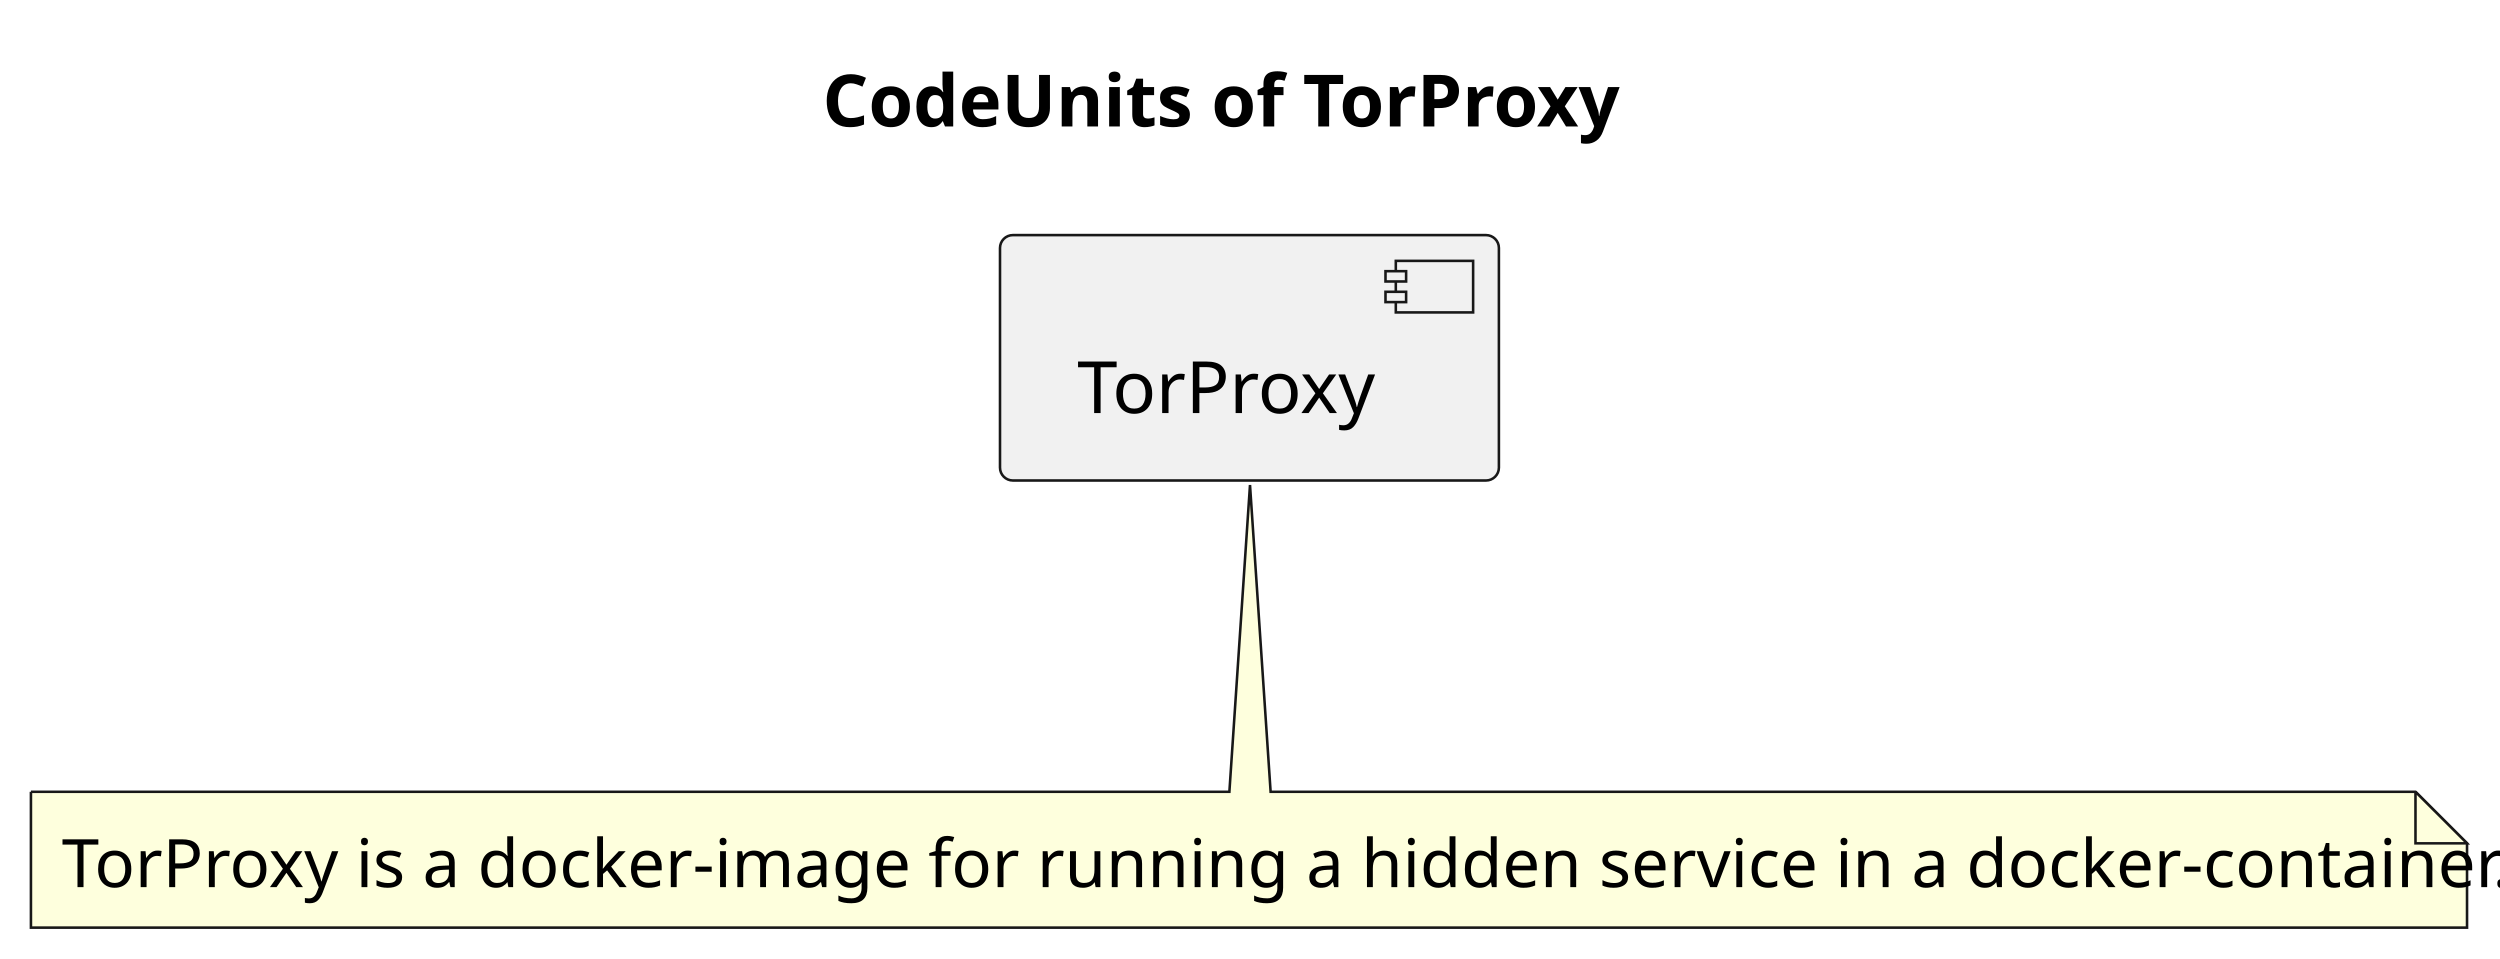
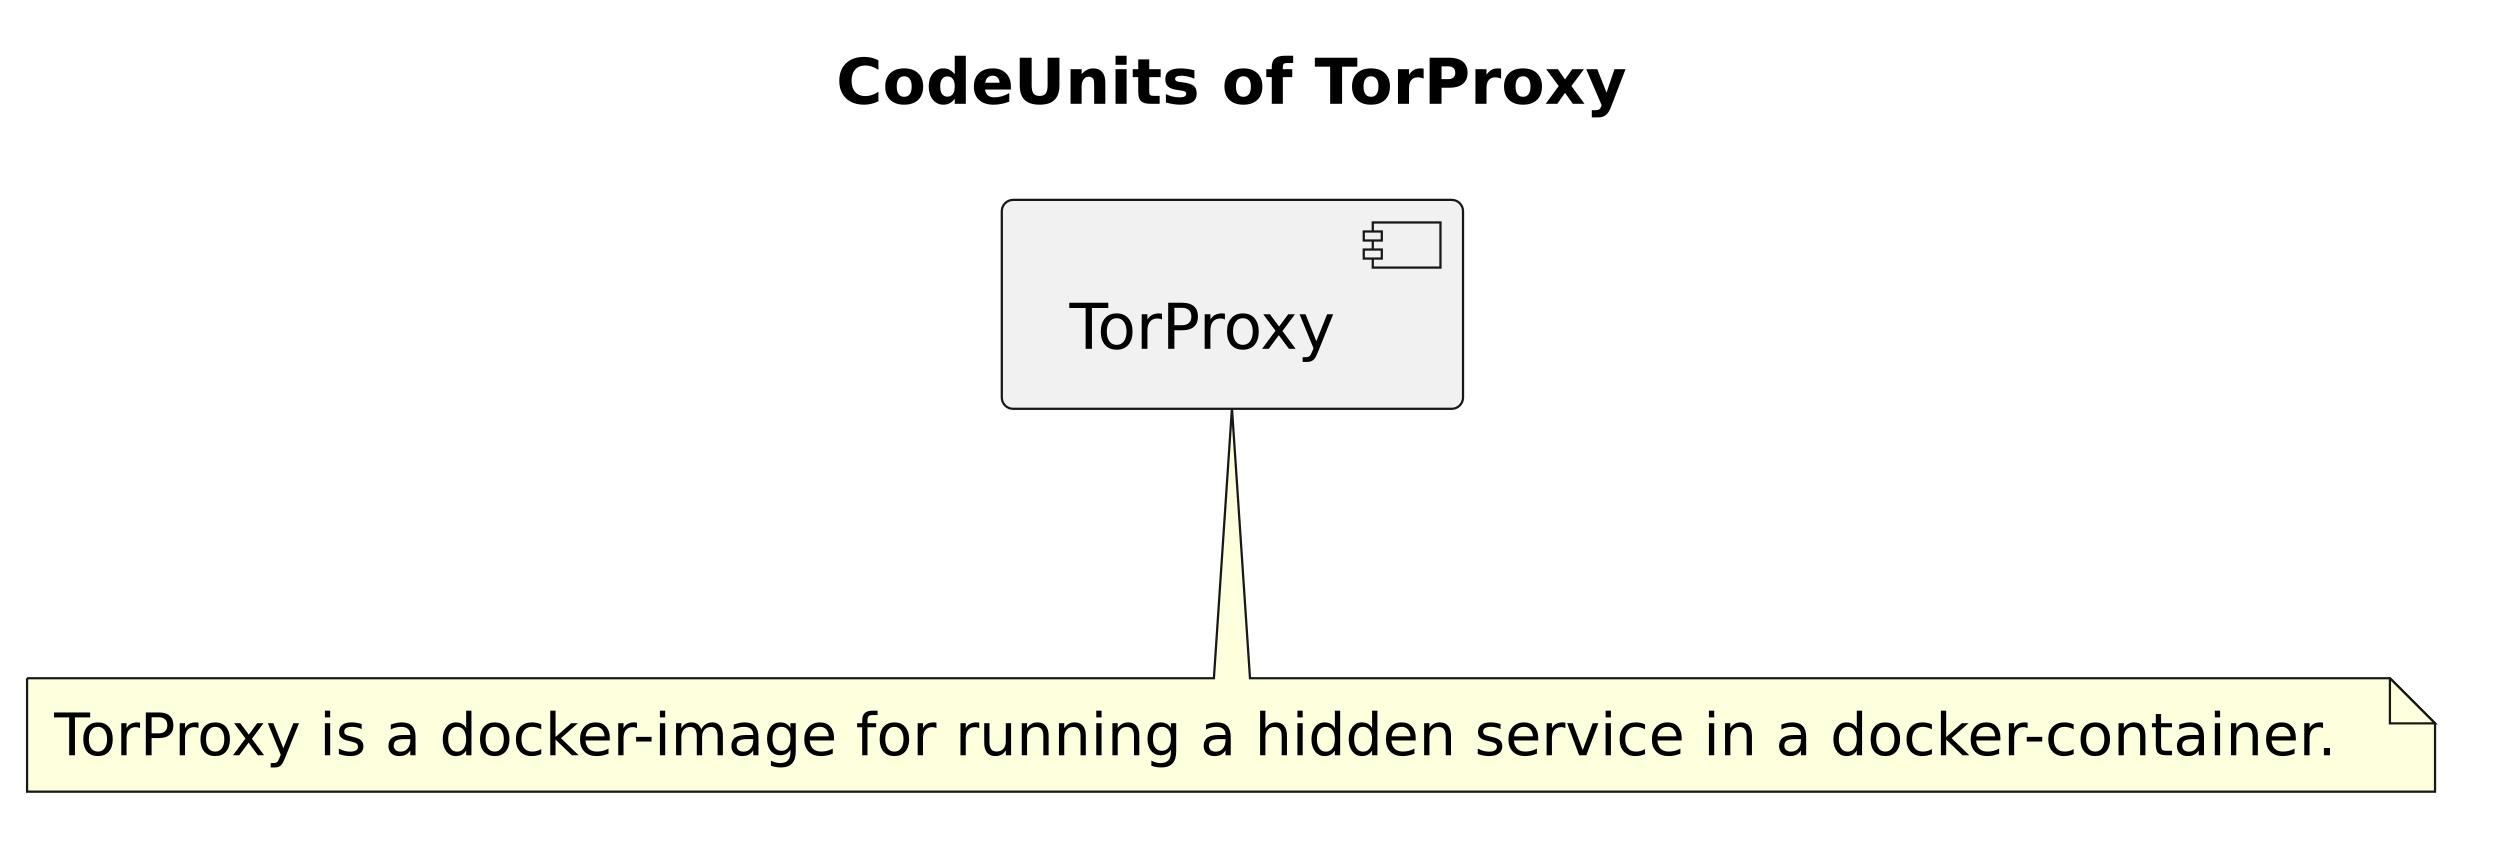
- <svg xmlns="http://www.w3.org/2000/svg" contentStyleType="text/css" data-diagram-type="DESCRIPTION" height="186px" preserveAspectRatio="none" style="width:485px;height:186px;background:#FFFFFF;" version="1.1" viewBox="0 0 485 186" width="485px" zoomAndPan="magnify">
+ <svg xmlns="http://www.w3.org/2000/svg" contentStyleType="text/css" data-diagram-type="DESCRIPTION" height="190px" preserveAspectRatio="none" style="width:554px;height:190px;background:#FFFFFF;" version="1.1" viewBox="0 0 554 190" width="554px" zoomAndPan="magnify">
  <defs />
  <g>
-     <g class="title" data-source-line="1">
-       <text fill="#000000" font-family="sans-serif" font-size="14" font-weight="bold" lengthAdjust="spacing" textLength="152.455" x="159.575" y="24.533">CodeUnits of TorProxy</text>
+     <g class="title" data-source-line="2">
+       <text fill="#000000" font-family="'DejaVu Sans'" font-size="14" font-weight="700" lengthAdjust="spacing" textLength="177.037" x="185.284" y="22.995">CodeUnits of TorProxy</text>
    </g>
-     <g class="entity" data-entity="TorProxy" data-source-line="3" data-uid="ent0002" id="entity_TorProxy">
-       <rect fill="#F1F1F1" height="47.609" rx="2.5" ry="2.5" style="stroke:#181818;stroke-width:0.5;" width="96.786" x="194" y="45.609" />
-       <rect fill="#F1F1F1" height="10" style="stroke:#181818;stroke-width:0.5;" width="15" x="270.786" y="50.609" />
-       <rect fill="#F1F1F1" height="2" style="stroke:#181818;stroke-width:0.5;" width="4" x="268.786" y="52.609" />
-       <rect fill="#F1F1F1" height="2" style="stroke:#181818;stroke-width:0.5;" width="4" x="268.786" y="56.609" />
-       <text fill="#000000" font-family="sans-serif" font-size="14" lengthAdjust="spacing" textLength="56.786" x="209" y="80.143">TorProxy</text>
+     <g class="entity" data-qualified-name="TorProxy" data-source-line="4" id="ent0001">
+       <rect fill="#F1F1F1" height="46.297" rx="2.5" ry="2.5" style="stroke:#181818;stroke-width:0.5;" width="102.207" x="222" y="44.297" />
+       <rect fill="#F1F1F1" height="10" style="stroke:#181818;stroke-width:0.5;" width="15" x="304.207" y="49.297" />
+       <rect fill="#F1F1F1" height="2" style="stroke:#181818;stroke-width:0.5;" width="4" x="302.207" y="51.297" />
+       <rect fill="#F1F1F1" height="2" style="stroke:#181818;stroke-width:0.5;" width="4" x="302.207" y="55.297" />
+       <text fill="#000000" font-family="'DejaVu Sans'" font-size="14" lengthAdjust="spacing" textLength="62.207" x="237" y="77.292">TorProxy</text>
    </g>
-     <g class="entity" data-entity="TorProxyNote" data-source-line="5" data-uid="ent0003" id="entity_TorProxyNote">
-       <path d="M6,153.609 L6,179.961 A0,0 0 0 0 6,179.961 L478.604,179.961 A0,0 0 0 0 478.604,179.961 L478.604,163.609 L468.604,153.609 L246.5,153.609 L242.5,94.089 L238.5,153.609 L6,153.609 A0,0 0 0 0 6,153.609" fill="#FEFFDD" style="stroke:#181818;stroke-width:0.5;" />
-       <path d="M468.604,153.609 L468.604,163.609 L478.604,163.609 L468.604,153.609" fill="#FEFFDD" style="stroke:#181818;stroke-width:0.5;" />
-       <text fill="#000000" font-family="sans-serif" font-size="13" lengthAdjust="spacing" textLength="451.604" x="12" y="172.105">TorProxy is a docker-image for running a hidden service in a docker-container.</text>
+     <g class="entity" data-qualified-name="TorProxyNote" data-source-line="6" id="ent0002">
+       <path d="M6,150.297 L6,175.43 A0,0 0 0 0 6,175.43 L539.605,175.43 A0,0 0 0 0 539.605,175.43 L539.605,160.297 L529.605,150.297 L277,150.297 L273,90.457 L269,150.297 L6,150.297 A0,0 0 0 0 6,150.297" fill="#FEFFDD" style="stroke:#181818;stroke-width:0.5;" />
+       <path d="M529.605,150.297 L529.605,160.297 L539.605,160.297 L529.605,150.297" fill="#FEFFDD" style="stroke:#181818;stroke-width:0.5;" />
+       <text fill="#000000" font-family="'DejaVu Sans'" font-size="13" lengthAdjust="spacing" textLength="512.605" x="12" y="167.364">TorProxy is a docker-image for running a hidden service in a docker-container.</text>
    </g>
  </g>
</svg>
